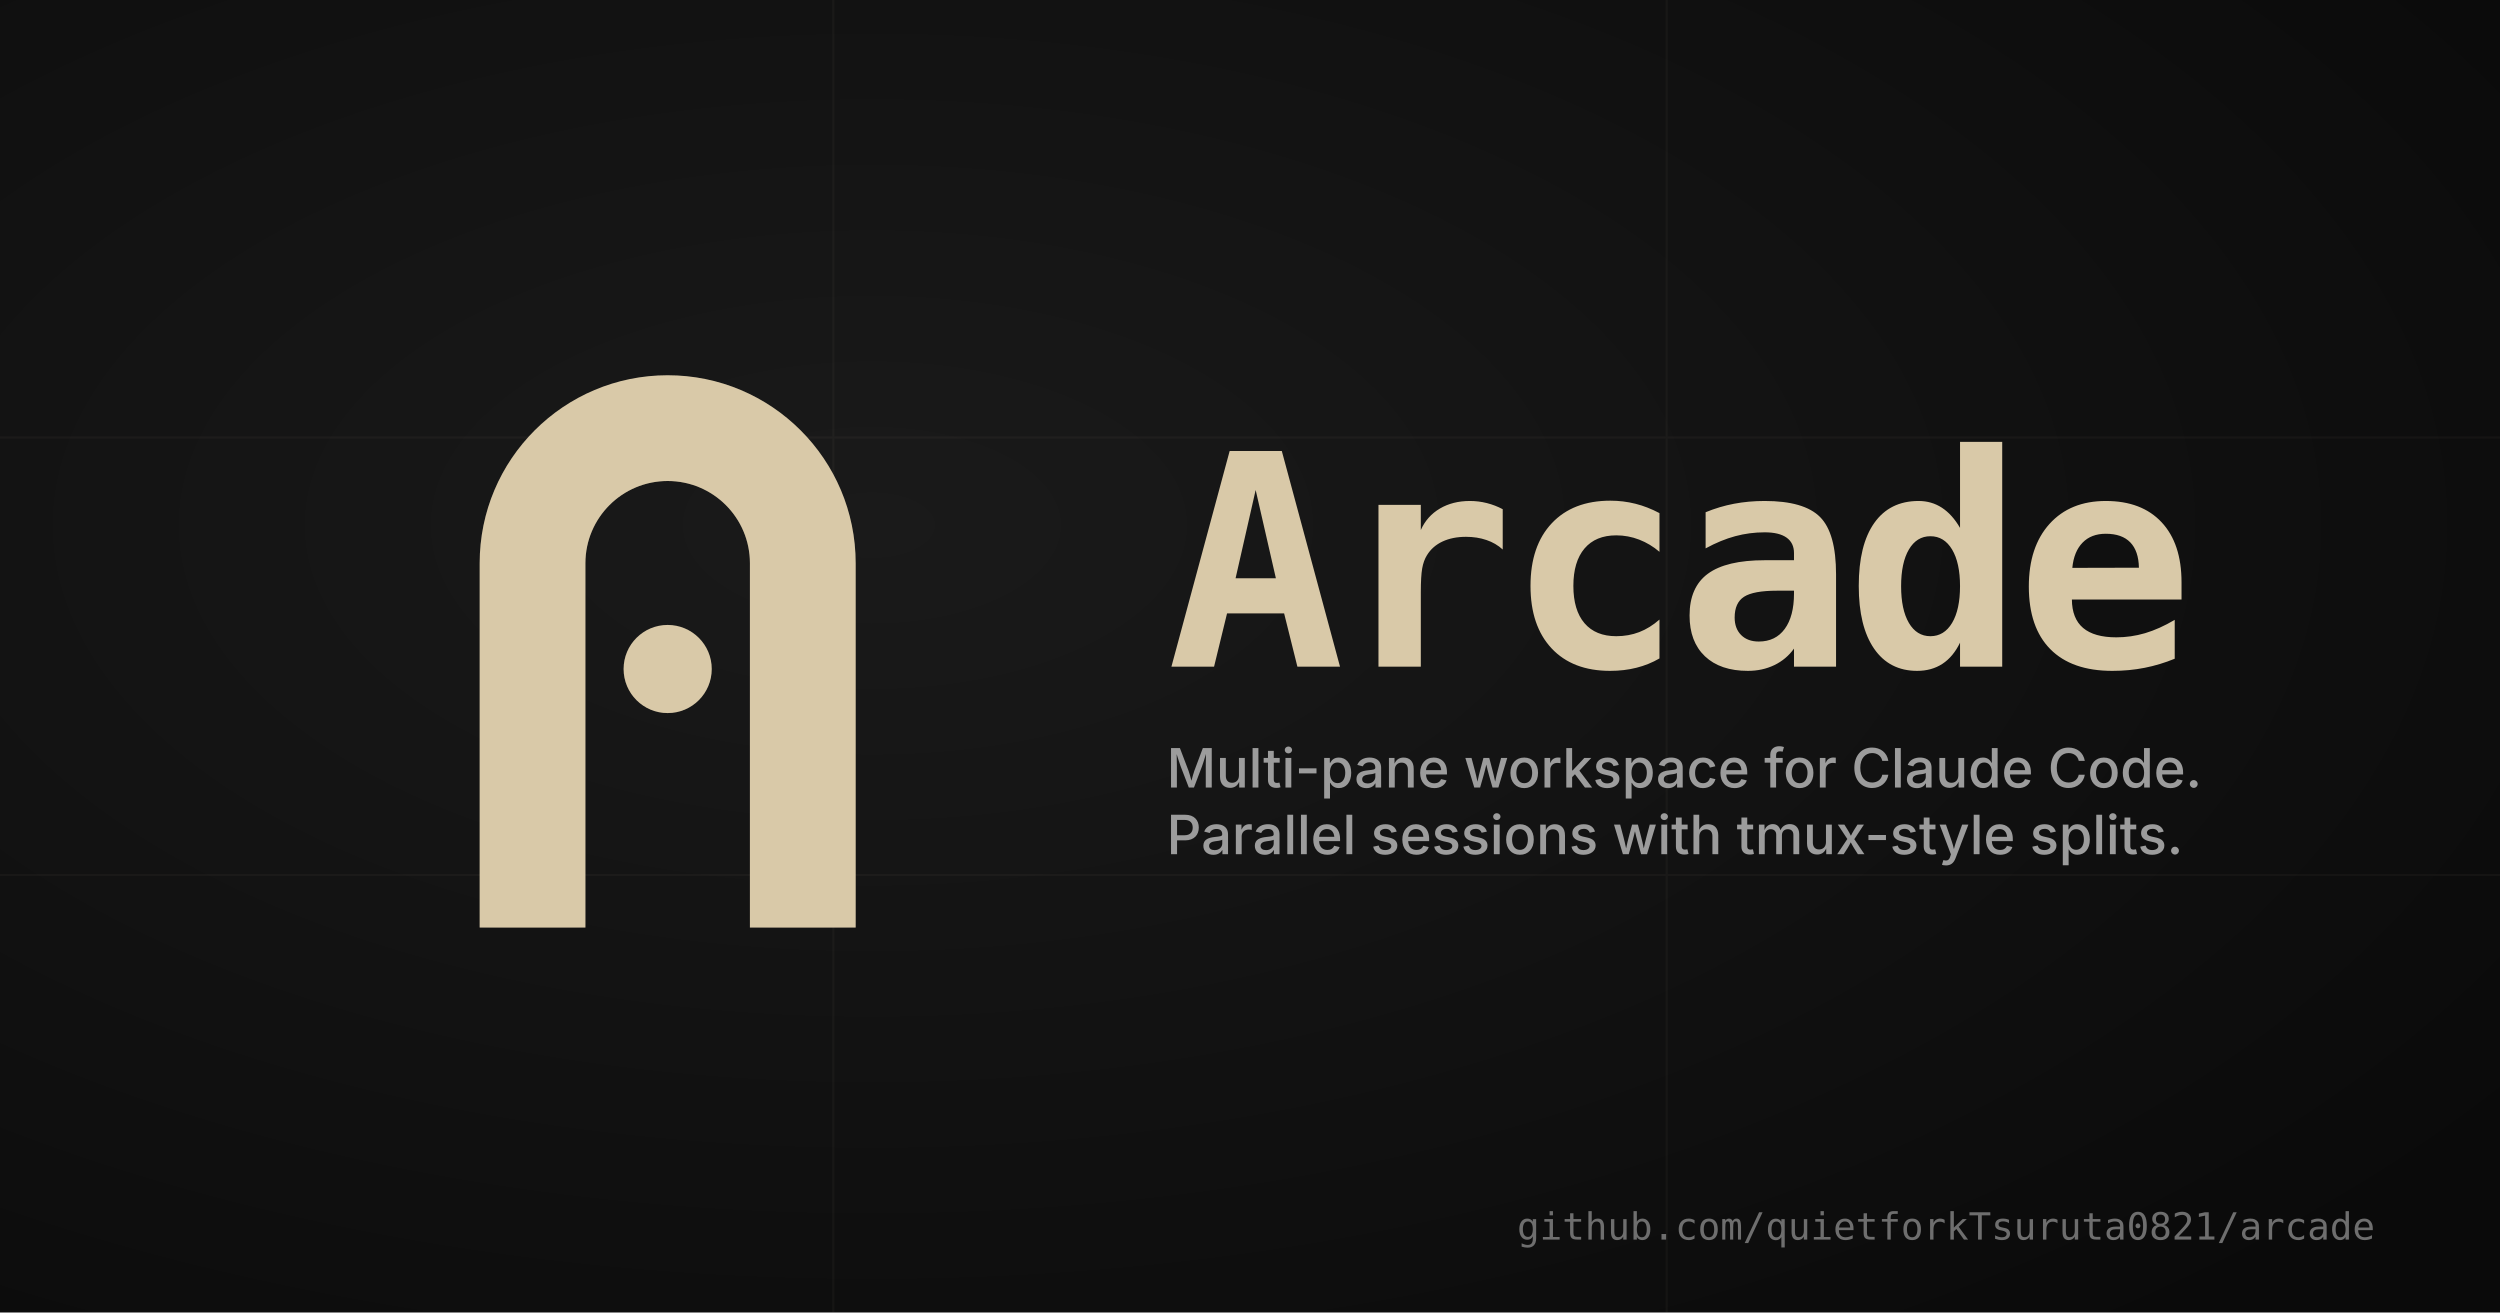
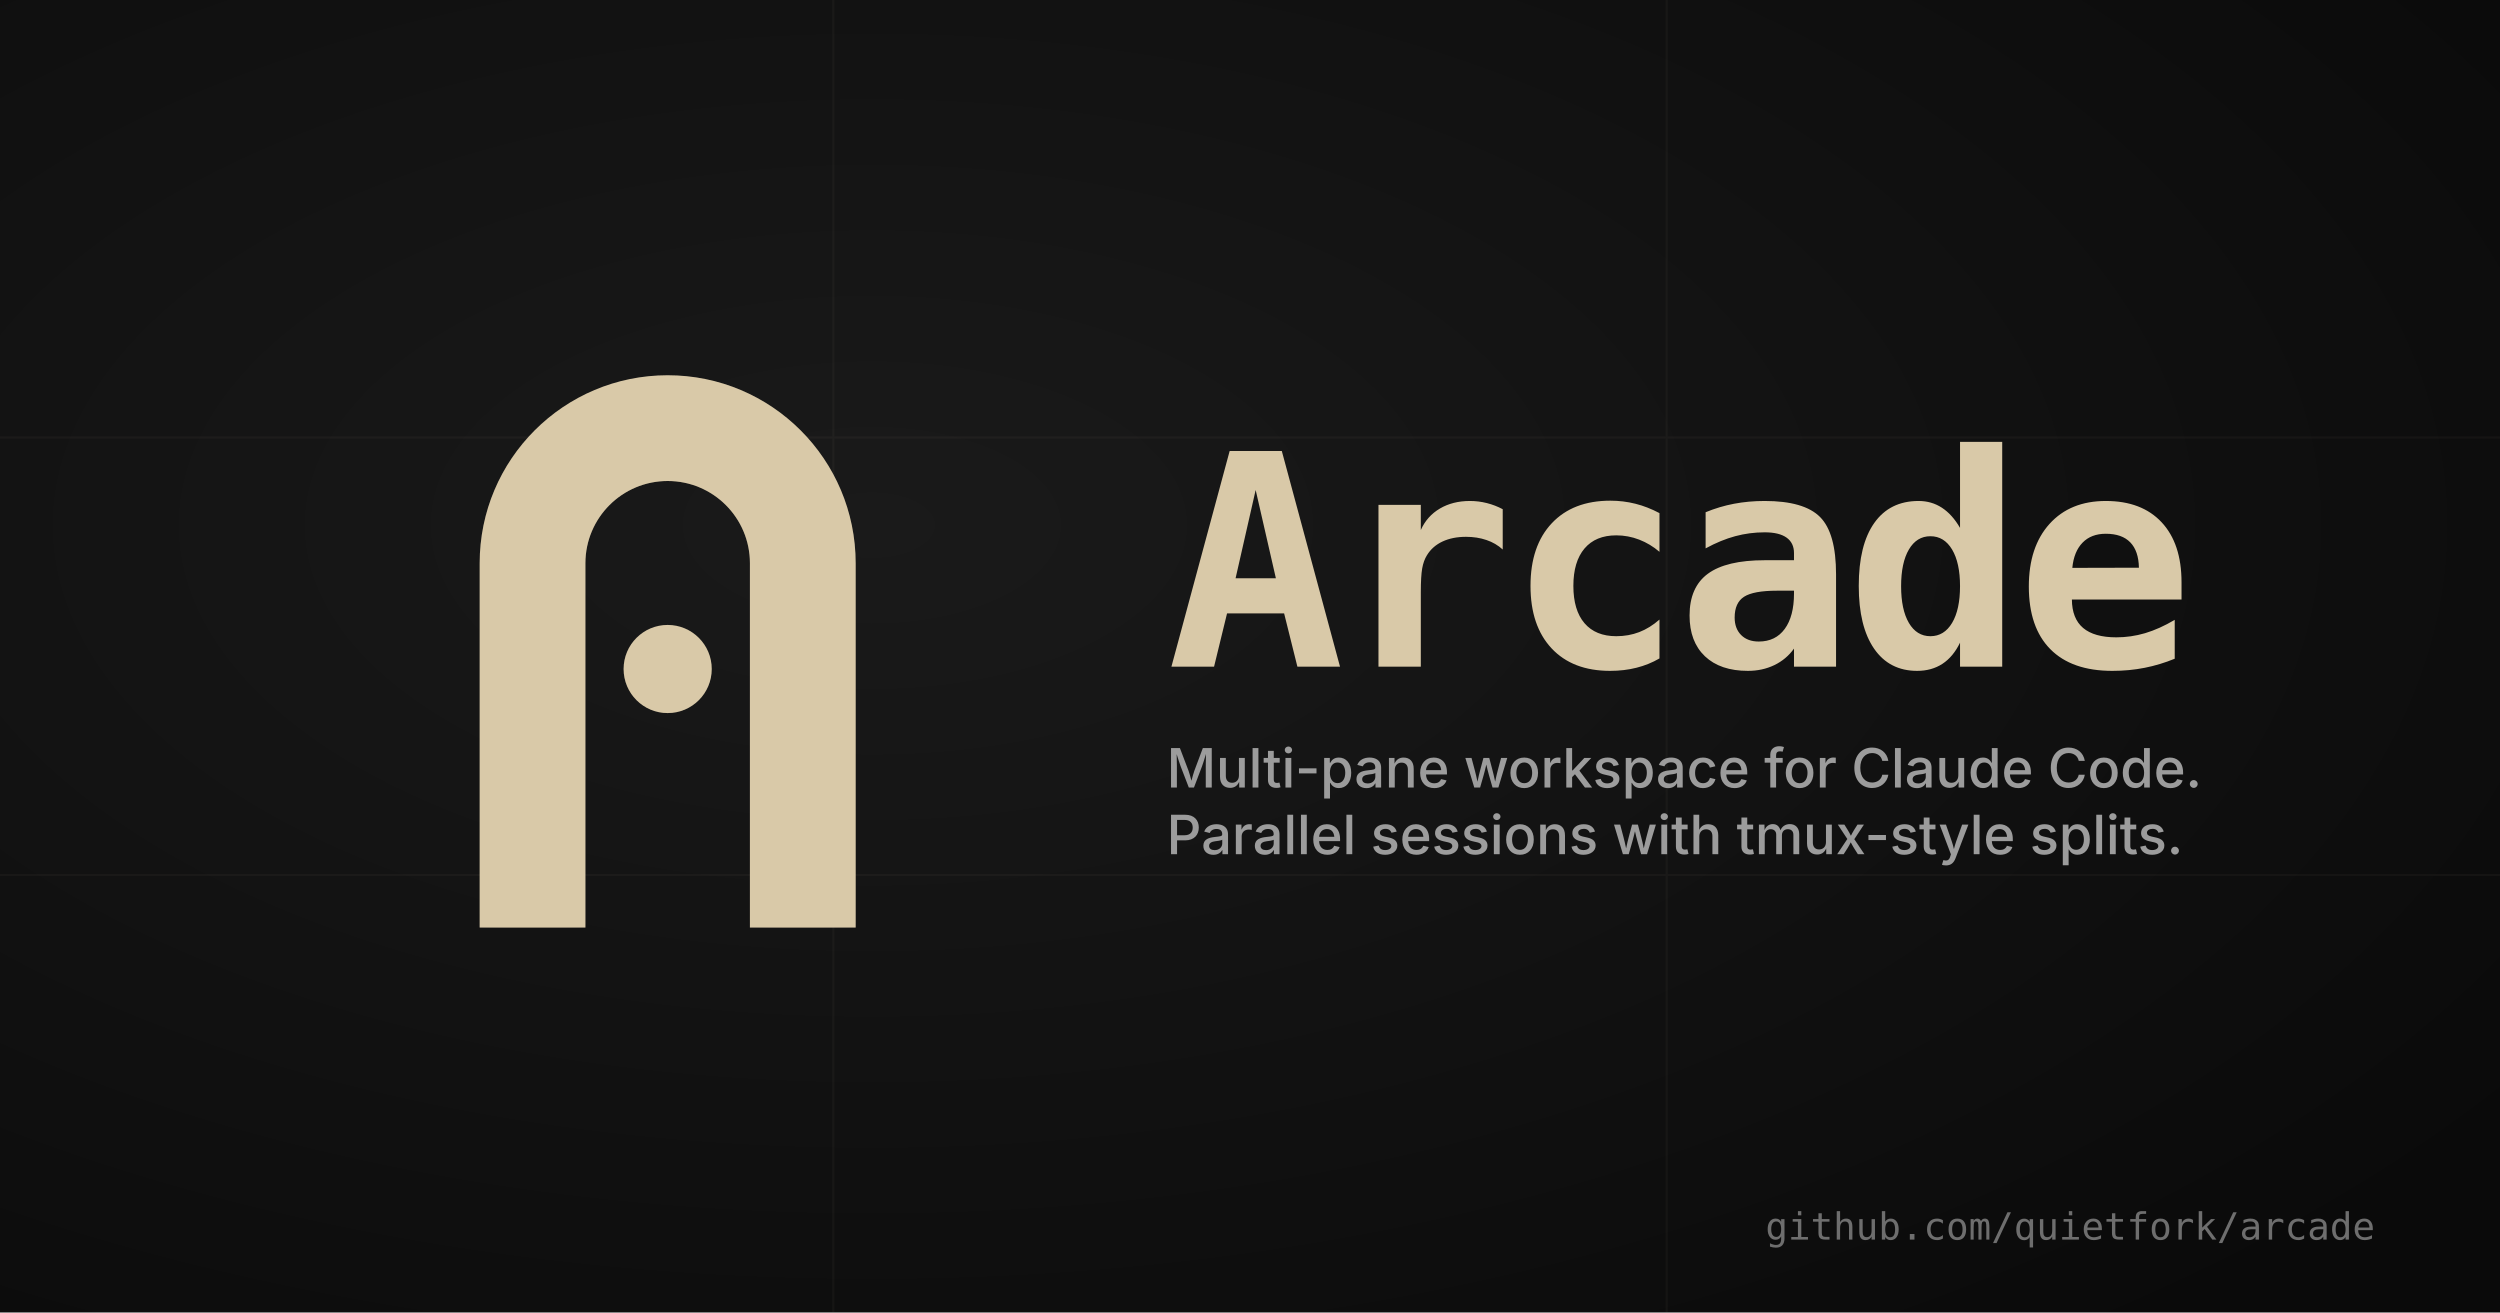
<svg xmlns="http://www.w3.org/2000/svg" viewBox="0 0 1200 630" width="1200" height="630" role="img" aria-label="Arcade — multi-pane workspace for Claude Code">
  <defs>
    <radialGradient id="bgGrad" cx="35%" cy="40%" r="80%">
      <stop offset="0%" stop-color="#1A1A1A" />
      <stop offset="100%" stop-color="#0A0A0A" />
    </radialGradient>
    <filter id="markShadow" x="-20%" y="-20%" width="140%" height="140%">
      <feGaussianBlur stdDeviation="6" />
      <feOffset dx="0" dy="4" />
      <feComponentTransfer>
        <feFuncA type="linear" slope="0.4" />
      </feComponentTransfer>
      <feComposite in2="SourceAlpha" operator="in" />
      <feMerge>
        <feMergeNode />
        <feMergeNode in="SourceGraphic" />
      </feMerge>
    </filter>
  </defs>
  <rect width="1200" height="630" fill="url(#bgGrad)" />
  <g opacity="0.04" stroke="#D9C9A8" stroke-width="1">
    <line x1="0" y1="210" x2="1200" y2="210" />
    <line x1="0" y1="420" x2="1200" y2="420" />
    <line x1="400" y1="0" x2="400" y2="630" />
    <line x1="800" y1="0" x2="800" y2="630" />
  </g>
  <g transform="translate(140 135) scale(1.41)" filter="url(#markShadow)">
    <path fill-rule="evenodd" fill="#D9C9A8" d="M 64 220 L 64 96 A 64 64 0 0 1 192 96 L 192 220 L 64 220 Z M 100 220 L 100 96 A 28 28 0 0 1 156 96 L 156 220 Z" />
    <circle cx="128" cy="132" r="15" fill="#D9C9A8" />
  </g>
  <text x="560" y="320" font-family="JetBrains Mono, ui-monospace, SFMono-Regular, Menlo, Consolas, monospace" font-weight="700" font-size="142" letter-spacing="-4" fill="#D9C9A8">Arcade</text>
  <g font-family="Inter, ui-sans-serif, system-ui, sans-serif" font-weight="500" fill="#9C9C9C">
    <text x="560" y="378" font-size="26">Multi-pane workspace for Claude Code.</text>
    <text x="560" y="410" font-size="26">Parallel sessions with tmux-style splits.</text>
  </g>
-   <text x="1140" y="595" font-family="JetBrains Mono, ui-monospace, monospace" font-size="18" fill="#6E6E6E" text-anchor="end">github.com/quietforkTsuruta0821/arcade</text>
+   <text x="1140" y="595" font-family="JetBrains Mono, ui-monospace, monospace" font-size="18" fill="#6E6E6E" text-anchor="end">github.com/quietfork/arcade</text>
</svg>
